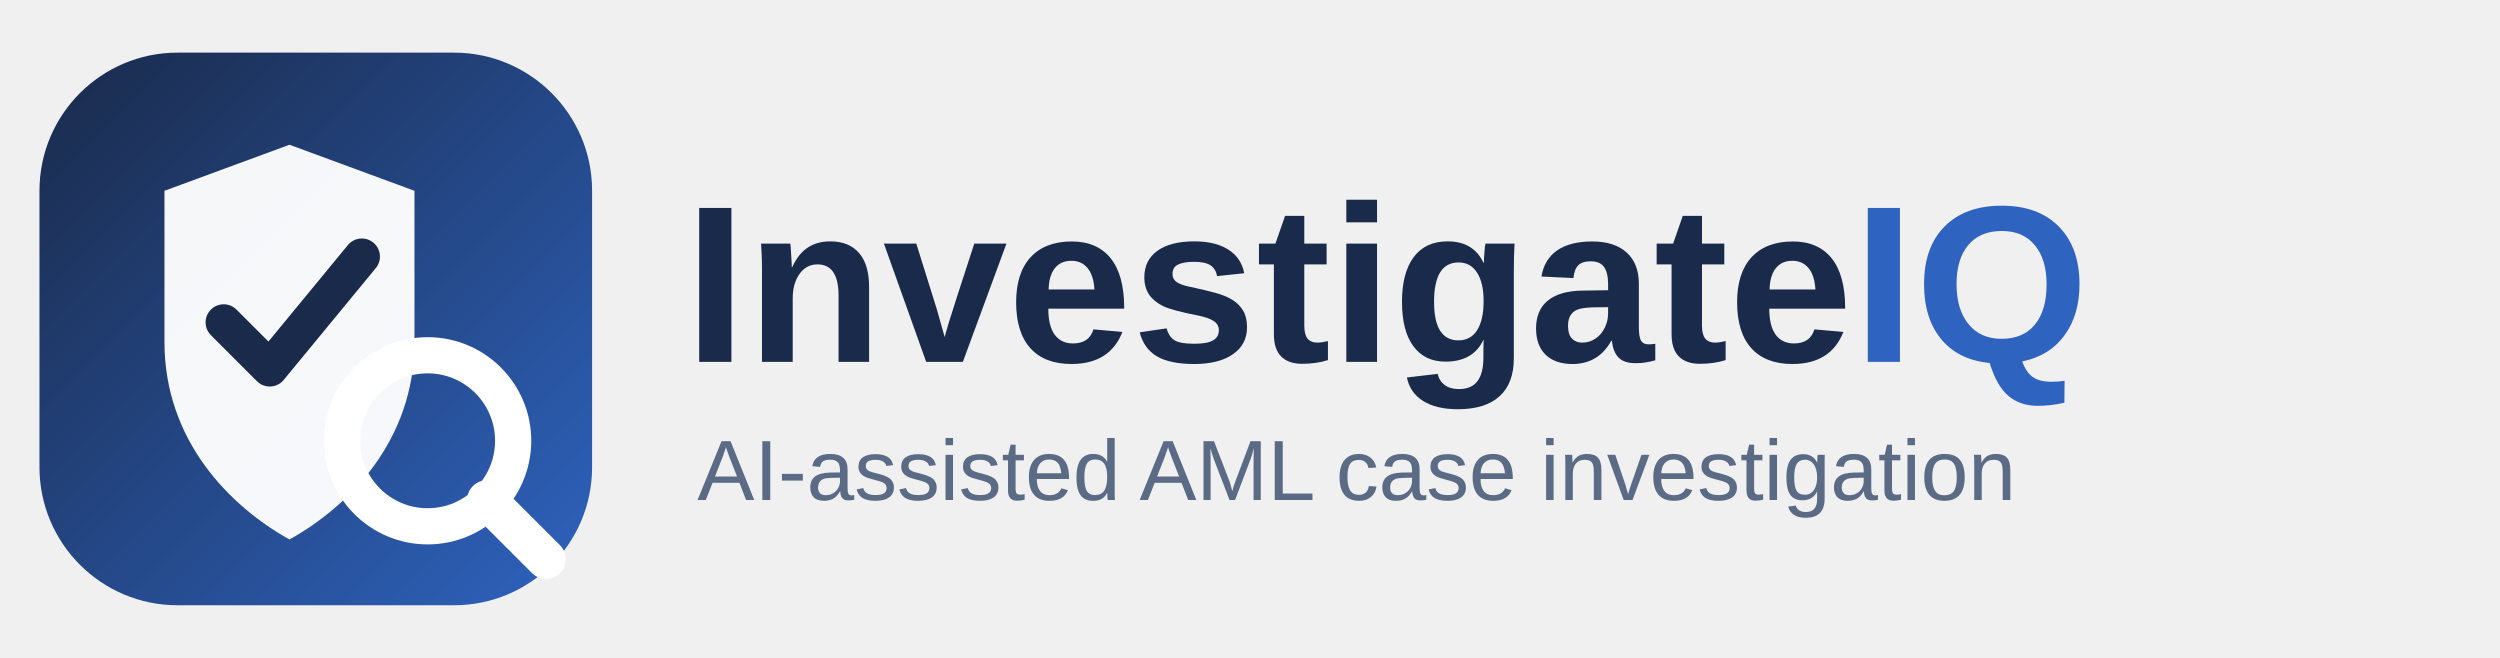
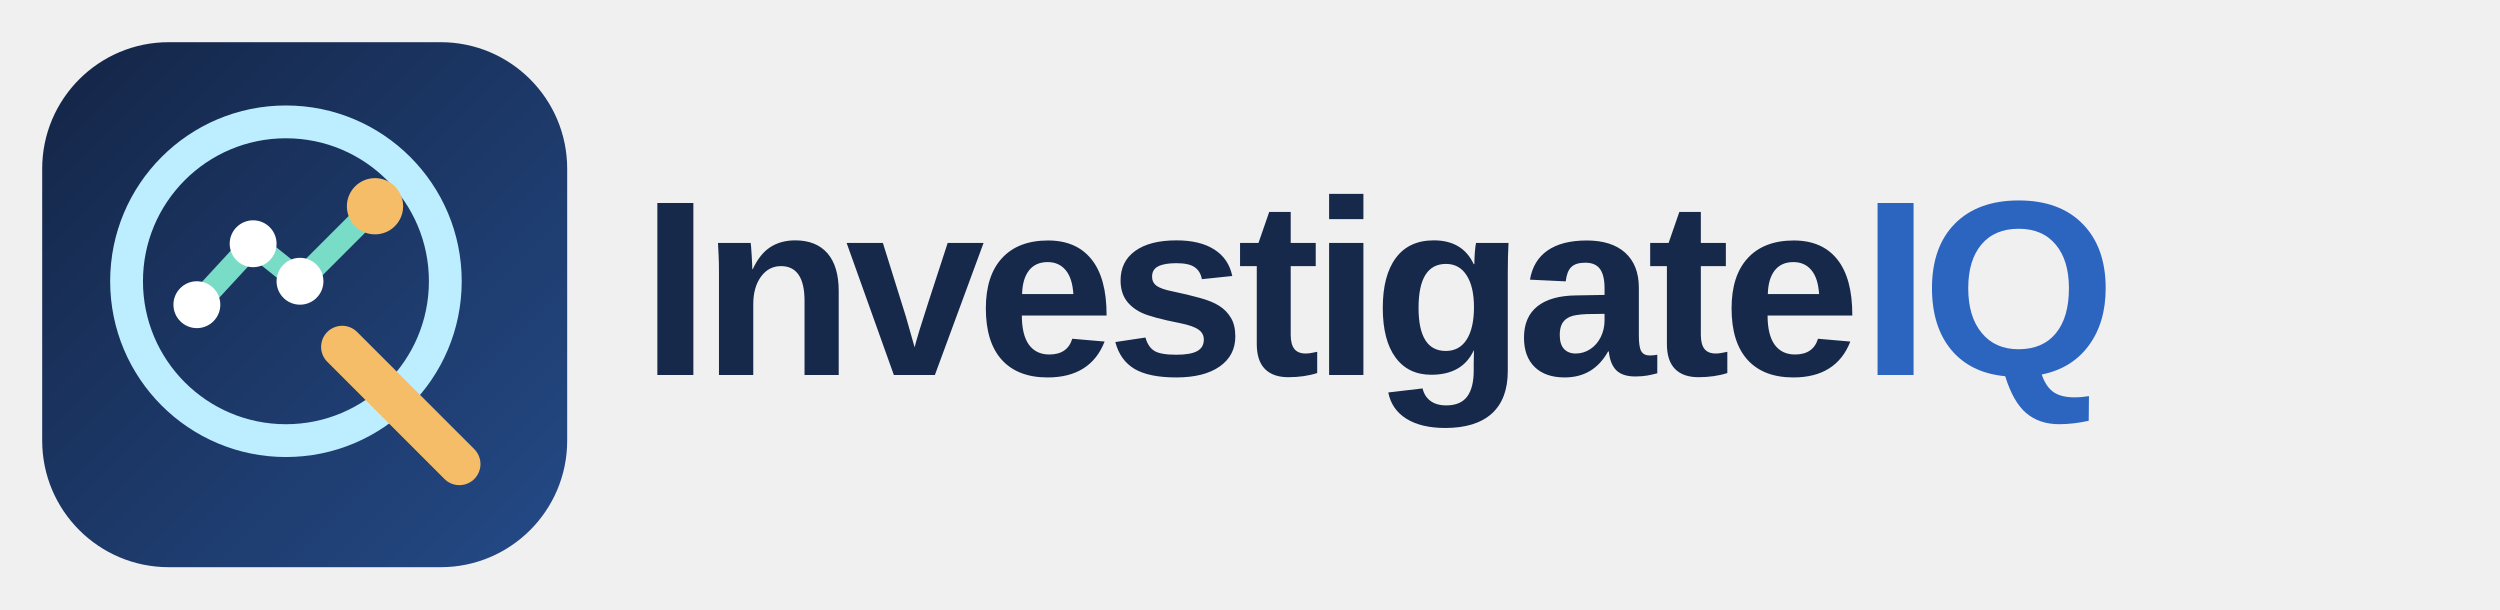
- <svg xmlns="http://www.w3.org/2000/svg" width="380" height="100" viewBox="0 0 380 100">
+ <svg xmlns="http://www.w3.org/2000/svg" width="320" height="78" viewBox="0 0 320 78" role="img" aria-label="InvestigateIQ">
  <defs>
-     <linearGradient id="iqBadgeGradFull" x1="0%" y1="0%" x2="100%" y2="100%">
-       <stop offset="0%" stop-color="#1A2A4A" />
-       <stop offset="100%" stop-color="#2E63BF" />
+     <linearGradient id="iqFullLightMark" x1="0" y1="0" x2="1" y2="1">
+       <stop offset="0" stop-color="#142546" />
+       <stop offset="1" stop-color="#244A87" />
    </linearGradient>
  </defs>
-   <g transform="translate(4,6)">
-     <rect x="2" y="2" width="84" height="84" rx="21" fill="url(#iqBadgeGradFull)" />
-     <path d="M40 16 L59 23 L59 46 C59 61 49 71 40 76 C31 71 21 61 21 46 L21 23 Z" fill="#FFFFFF" fill-opacity="0.96" />
-     <path d="M30 43 L37 50 L51 33" fill="none" stroke="#1A2A4A" stroke-width="5.5" stroke-linecap="round" stroke-linejoin="round" />
-     <circle cx="61" cy="61" r="13" fill="none" stroke="#FFFFFF" stroke-width="5.5" />
-     <line x1="70" y1="70" x2="79" y2="79" stroke="#FFFFFF" stroke-width="6" stroke-linecap="round" />
+   <g transform="translate(3,3) scale(.60)">
+     <rect x="4" y="4" width="112" height="112" rx="27" fill="url(#iqFullLightMark)" />
+     <circle cx="56" cy="55" r="34" fill="none" stroke="#BCEEFF" stroke-width="7" />
+     <path d="M68 69 L93 94" fill="none" stroke="#F5BD68" stroke-width="9" stroke-linecap="round" />
+     <path d="M37 60 L49 47 L59 55 L75 39" fill="none" stroke="#79DCC7" stroke-width="5" stroke-linecap="round" stroke-linejoin="round" />
+     <circle cx="37" cy="60" r="5" fill="#FFFFFF" />
+     <circle cx="49" cy="47" r="5" fill="#FFFFFF" />
+     <circle cx="59" cy="55" r="5" fill="#FFFFFF" />
+     <circle cx="75" cy="39" r="6" fill="#F5BD68" />
  </g>
-   <text x="104" y="55" font-family="'Segoe UI', Arial, sans-serif" font-size="34" font-weight="700" fill="#1A2A4A">Investigate<tspan fill="#2E63BF">IQ</tspan>
+   <text x="82" y="48" font-family="Segoe UI,Arial,sans-serif" font-size="32" font-weight="750" letter-spacing="-1.1" fill="#17294A">Investigate<tspan fill="#2B65BF">IQ</tspan>
  </text>
-   <text x="106" y="76" font-family="'Segoe UI', Arial, sans-serif" font-size="13" fill="#5B6B85">AI-assisted AML case investigation</text>
</svg>
